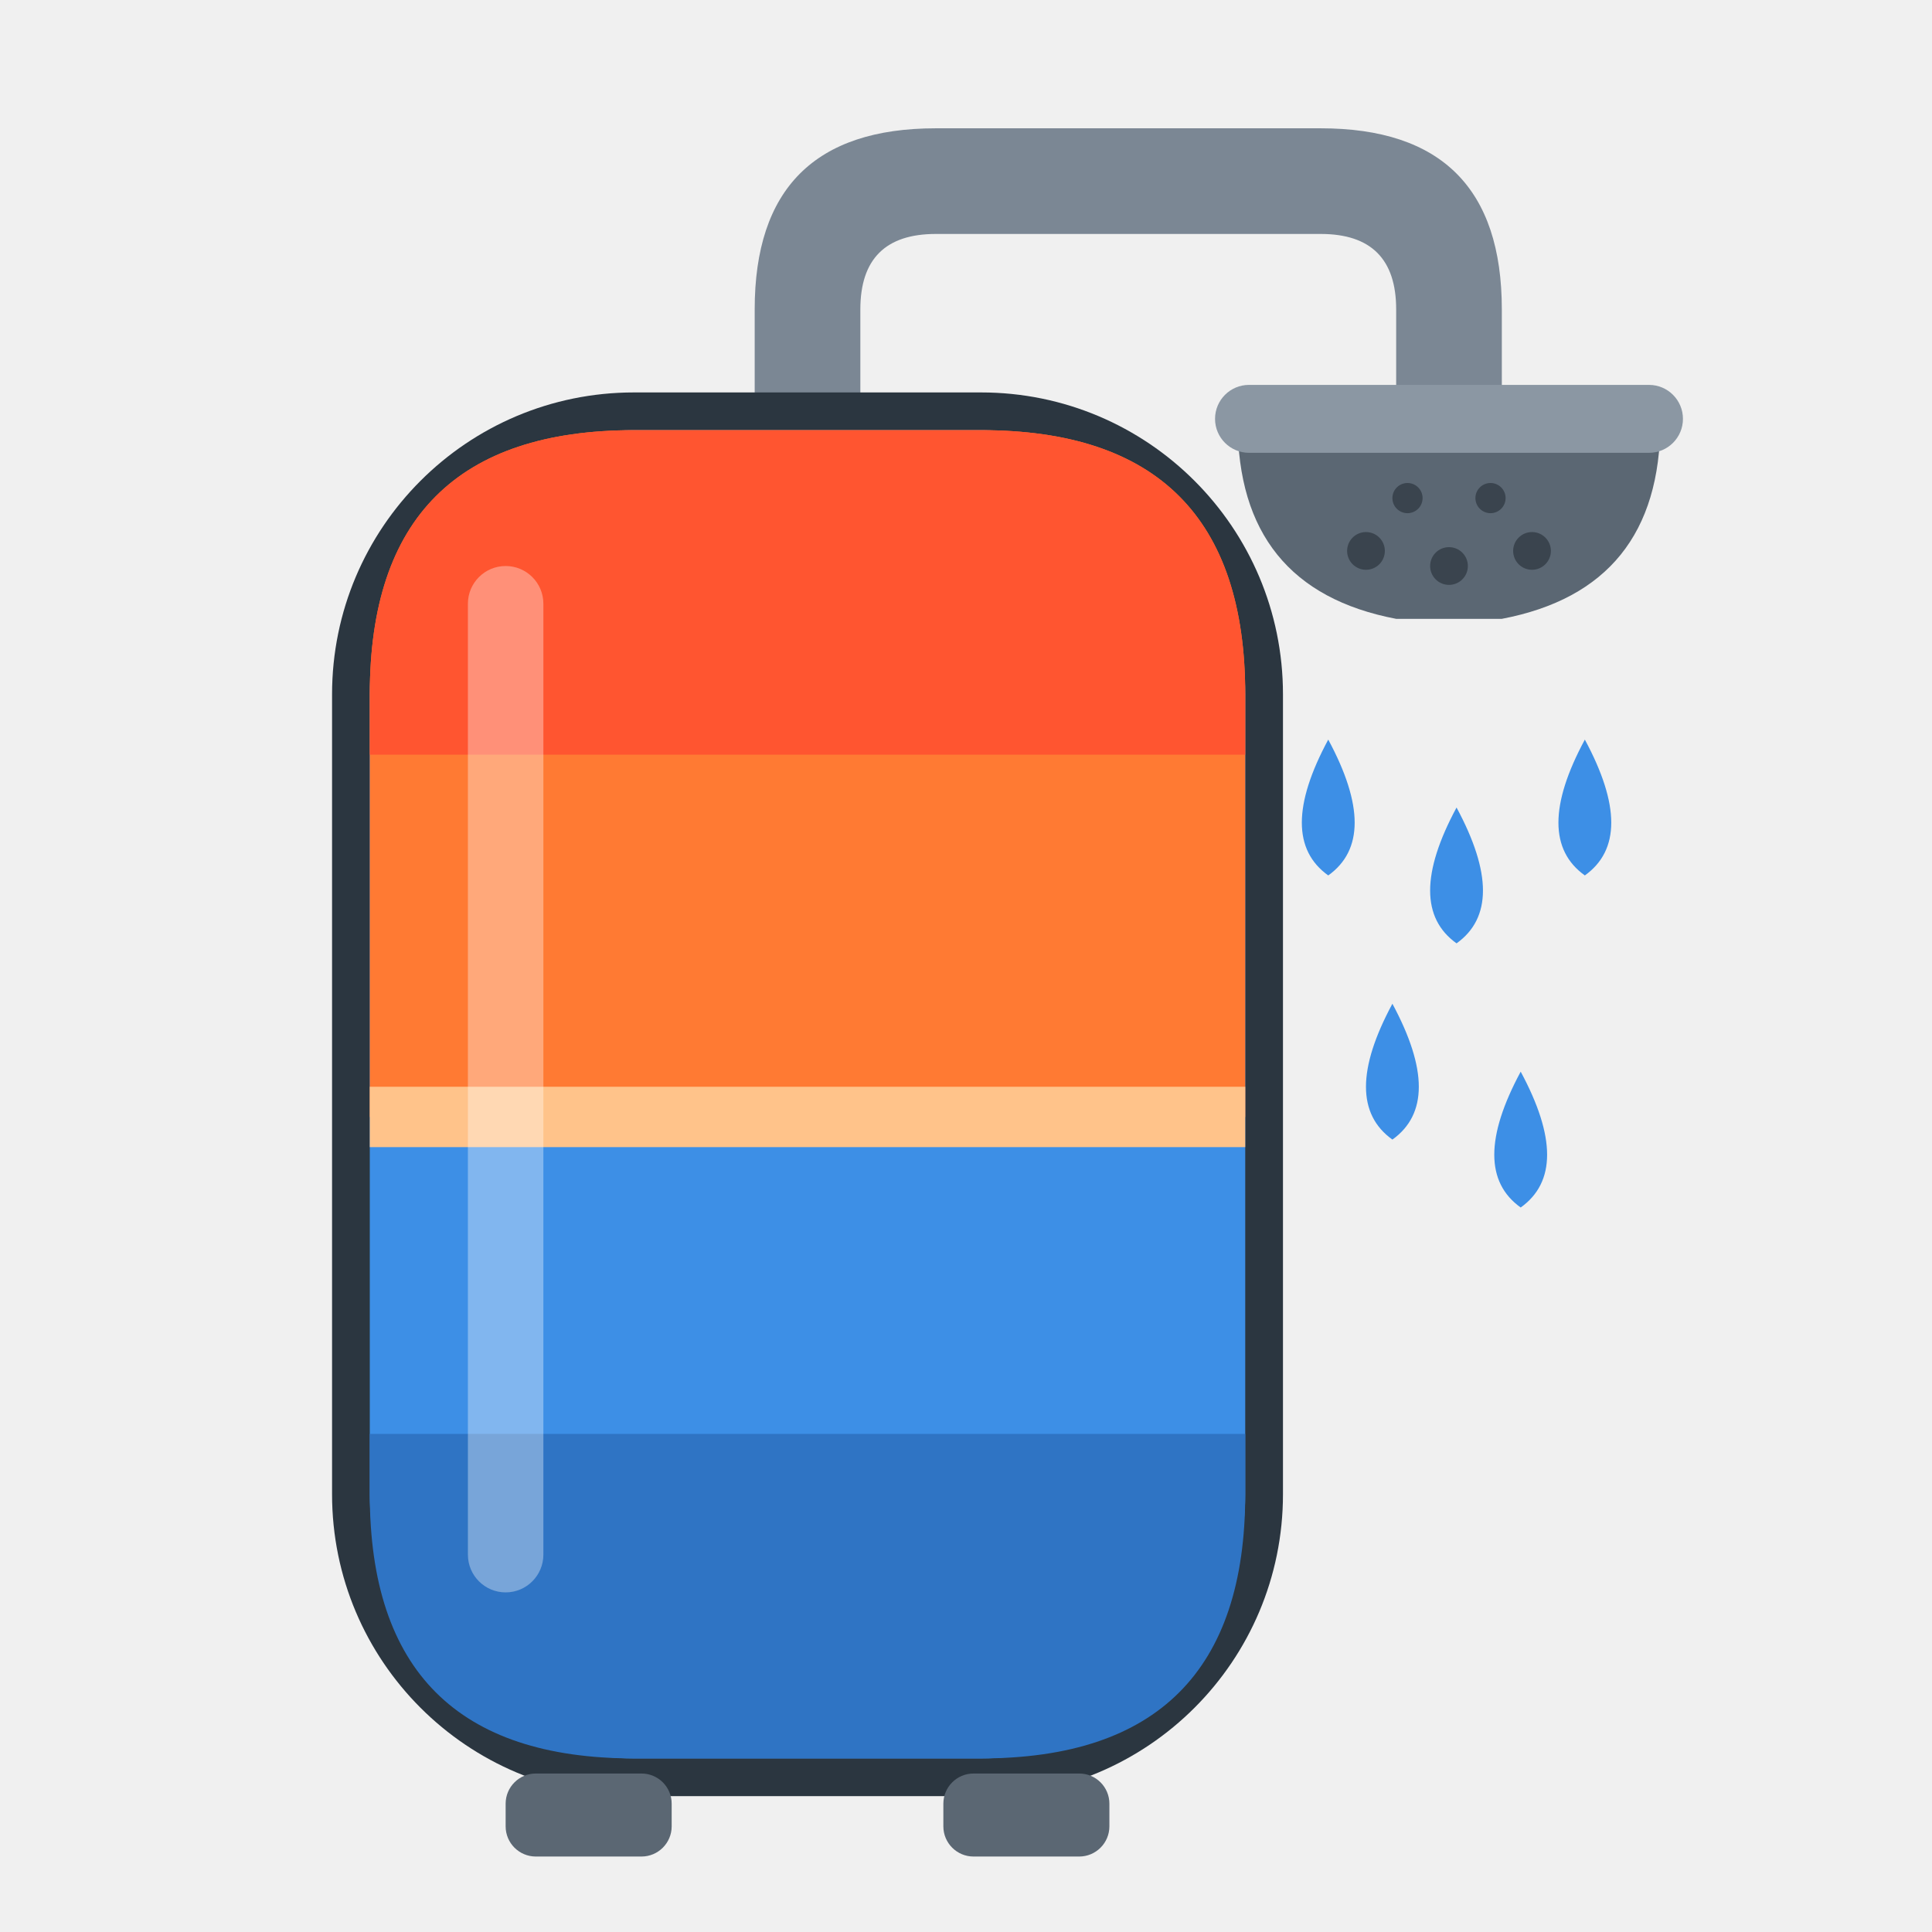
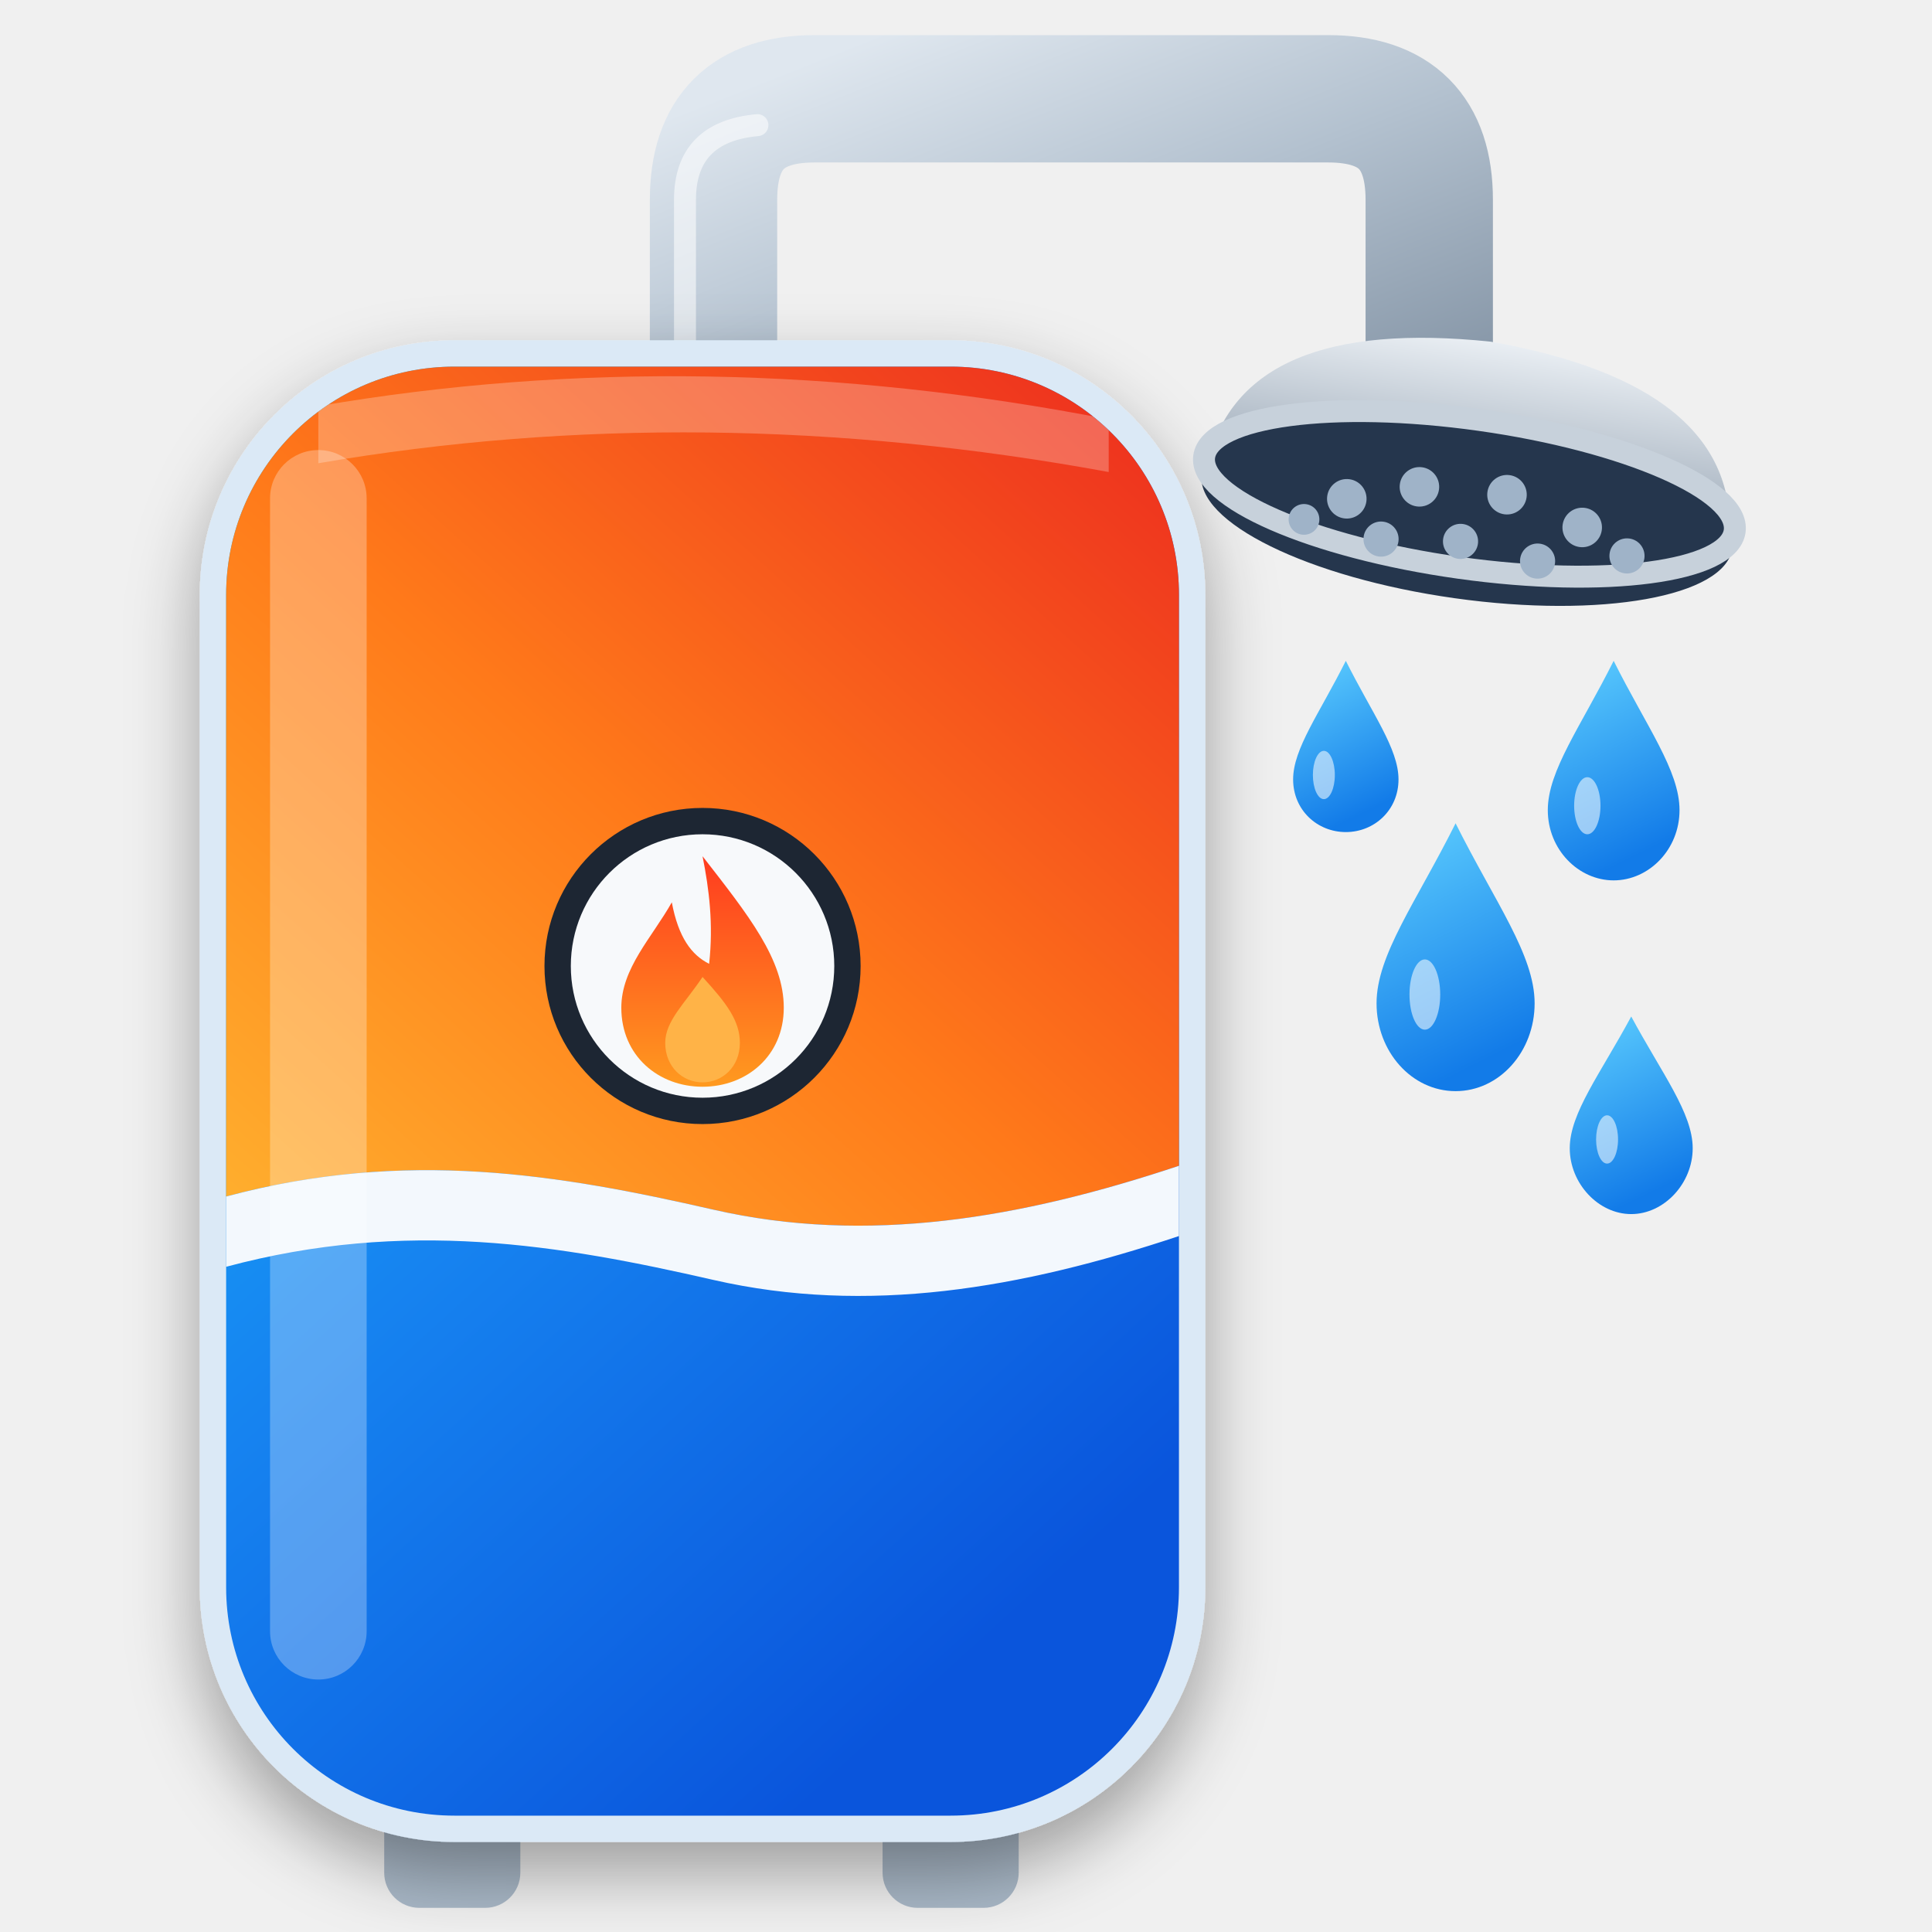
- <svg xmlns="http://www.w3.org/2000/svg" width="512" height="512" viewBox="0 0 512 512">
-   <path d="M 200 116 L 200 82 Q 200 34 248 34 L 350 34 Q 398 34 398 82 L 398 106 L 370 106 L 370 82 Q 370 62 350 62 L 248 62 Q 228 62 228 82 L 228 116 Z" fill="#7b8794" />
-   <path d="M 328 112 L 440 112 Q 440 156 398 164 L 370 164 Q 328 156 328 112 Z" fill="#5b6773" />
-   <rect x="322" y="102" width="124" height="18" rx="9" fill="#8b97a3" />
-   <circle cx="362" cy="146" r="5" fill="#3a444e" />
-   <circle cx="384" cy="150" r="5" fill="#3a444e" />
-   <circle cx="406" cy="146" r="5" fill="#3a444e" />
-   <circle cx="373" cy="132" r="4" fill="#3a444e" />
-   <circle cx="395" cy="132" r="4" fill="#3a444e" />
-   <path d="M 352 196 Q 338 222 352 232 Q 366 222 352 196 Z" fill="#3d8fe6" />
-   <path d="M 386 214 Q 372 240 386 250 Q 400 240 386 214 Z" fill="#3d8fe6" />
-   <path d="M 420 196 Q 406 222 420 232 Q 434 222 420 196 Z" fill="#3d8fe6" />
-   <path d="M 369 266 Q 355 292 369 302 Q 383 292 369 266 Z" fill="#3d8fe6" />
-   <path d="M 403 284 Q 389 310 403 320 Q 417 310 403 284 Z" fill="#3d8fe6" />
-   <rect x="88" y="104" width="252" height="372" rx="80" ry="80" fill="#2b3640" />
-   <rect x="98" y="114" width="232" height="352" rx="70" ry="70" fill="#3d8fe6" />
-   <path d="M 98 380 L 330 380 L 330 396 Q 330 466 260 466 L 168 466 Q 98 466 98 396 Z" fill="#2f74c4" />
-   <path d="M 98 296 L 98 184 Q 98 114 168 114 L 260 114 Q 330 114 330 184 L 330 296 Z" fill="#ff7a33" />
-   <path d="M 98 200 L 98 184 Q 98 114 168 114 L 260 114 Q 330 114 330 184 L 330 200 Z" fill="#ff5530" />
-   <rect x="98" y="288" width="232" height="16" fill="#ffc38a" />
-   <rect x="124" y="150" width="20" height="272" rx="10" fill="#ffffff" fill-opacity="0.35" />
-   <rect x="134" y="470" width="44" height="22" rx="8" fill="#5b6773" />
-   <rect x="250" y="470" width="44" height="22" rx="8" fill="#5b6773" />
+ <svg xmlns="http://www.w3.org/2000/svg" width="512" height="512" viewBox="215 145 880 880">
+   <defs>
+     <linearGradient id="hot" x1="0" y1="1" x2="1" y2="0">
+       <stop offset="0" stop-color="#ffb02e" />
+       <stop offset="0.45" stop-color="#ff7a1a" />
+       <stop offset="1" stop-color="#ec2a1f" />
+     </linearGradient>
+     <linearGradient id="cold" x1="0" y1="0" x2="0.6" y2="1">
+       <stop offset="0" stop-color="#15c0ff" />
+       <stop offset="0.55" stop-color="#1683f0" />
+       <stop offset="1" stop-color="#0a55dc" />
+     </linearGradient>
+     <linearGradient id="pipe" x1="0" y1="0" x2="1" y2="1">
+       <stop offset="0" stop-color="#dfe7ef" />
+       <stop offset="0.5" stop-color="#b3c1cf" />
+       <stop offset="1" stop-color="#8797a8" />
+     </linearGradient>
+     <linearGradient id="head" x1="0" y1="0" x2="0" y2="1">
+       <stop offset="0" stop-color="#e9eef3" />
+       <stop offset="1" stop-color="#9eabb9" />
+     </linearGradient>
+     <linearGradient id="drop" x1="0" y1="0" x2="0.3" y2="1">
+       <stop offset="0" stop-color="#5fd0ff" />
+       <stop offset="1" stop-color="#127be8" />
+     </linearGradient>
+     <linearGradient id="flame" x1="0" y1="0" x2="0" y2="1">
+       <stop offset="0" stop-color="#ff3b1f" />
+       <stop offset="1" stop-color="#ff9a1f" />
+     </linearGradient>
+     <clipPath id="body">
+       <rect x="318" y="312" width="434" height="660" rx="104" />
+     </clipPath>
+     <filter id="shadow" x="-20%" y="-20%" width="140%" height="140%">
+       <feDropShadow dx="0" dy="14" stdDeviation="16" flood-color="#000" flood-opacity=".35" />
+     </filter>
+   </defs>
+   <path d="M 540 312 L 540 236 Q 540 190 586 190 L 820 190 Q 866 190 866 236 L 866 318" fill="none" stroke="url(#pipe)" stroke-width="58" stroke-linecap="round" />
+   <path d="M 527 300 L 527 236 Q 527 205 560 202" fill="none" stroke="#fff" stroke-opacity=".55" stroke-width="10" stroke-linecap="round" />
+   <rect x="390" y="950" width="62" height="64" rx="16" fill="#a9b8c7" />
+   <rect x="617" y="950" width="62" height="64" rx="16" fill="#a9b8c7" />
+   <g filter="url(#shadow)">
+     <rect x="306" y="300" width="458" height="684" rx="116" fill="#dbe9f6" />
+   </g>
+   <g clip-path="url(#body)">
+     <rect x="318" y="312" width="434" height="660" fill="url(#cold)" />
+     <path d="M 318 312 L 752 312 L 752 676 C 680 700 610 712 540 696 C 470 680 400 668 318 690 Z" fill="url(#hot)" />
+     <path d="M 318 690 C 400 668 470 680 540 696 C 610 712 680 700 752 676 L 752 708 C 680 732 610 744 540 728 C 470 712 400 700 318 722 Z" fill="#f3f8fd" />
+     <rect x="338" y="350" width="44" height="560" rx="22" fill="#fff" fill-opacity=".28" />
+     <path d="M 360 330 Q 535 300 720 336 L 720 360 Q 535 326 360 356 Z" fill="#fff" fill-opacity=".25" />
+   </g>
+   <circle cx="535" cy="585" r="72" fill="#1d2633" />
+   <circle cx="535" cy="585" r="60" fill="#f7f9fb" />
+   <path d="M 535 535 C 556 562 572 582 572 604 C 572 626 555 640 535 640 C 515 640 498 626 498 604 C 498 586 512 572 521 556 C 524 572 530 580 538 584 C 540 566 538 550 535 535 Z" fill="url(#flame)" />
+   <path d="M 535 590 C 546 602 552 610 552 620 C 552 631 544 638 535 638 C 526 638 518 631 518 620 C 518 610 527 602 535 590 Z" fill="#ffb347" />
+   <g transform="rotate(8 885 365)">
+     <path d="M 765 372 Q 772 304 885 300 Q 998 304 1005 372 Z" fill="url(#head)" />
+     <ellipse cx="885" cy="378" rx="122" ry="40" fill="#25364d" />
+     <ellipse cx="885" cy="370" rx="122" ry="34" fill="none" stroke="#c7d1db" stroke-width="10" />
+     <g fill="#9fb3c8">
+       <circle cx="830" cy="380" r="9" />
+       <circle cx="862" cy="370" r="9" />
+       <circle cx="902" cy="368" r="9" />
+       <circle cx="938" cy="378" r="9" />
+       <circle cx="848" cy="396" r="8" />
+       <circle cx="884" cy="392" r="8" />
+       <circle cx="920" cy="396" r="8" />
+       <circle cx="960" cy="388" r="8" />
+       <circle cx="812" cy="392" r="7" />
+     </g>
+   </g>
+   <g fill="url(#drop)">
+     <path d="M 828 446 C 840 470 852 486 852 500 C 852 514 841 524 828 524 C 815 524 804 514 804 500 C 804 486 816 470 828 446 Z" />
+     <path d="M 950 446 C 965 476 980 496 980 514 C 980 532 966 546 950 546 C 934 546 920 532 920 514 C 920 496 935 476 950 446 Z" />
+     <path d="M 878 520 C 896 556 914 580 914 602 C 914 624 898 642 878 642 C 858 642 842 624 842 602 C 842 580 860 556 878 520 Z" />
+     <path d="M 958 608 C 972 634 986 652 986 668 C 986 684 973 698 958 698 C 943 698 930 684 930 668 C 930 652 944 634 958 608 Z" />
+   </g>
+   <g fill="#fff" fill-opacity=".55">
+     <ellipse cx="818" cy="498" rx="5" ry="11" />
+     <ellipse cx="938" cy="512" rx="6" ry="13" />
+     <ellipse cx="864" cy="598" rx="7" ry="16" />
+     <ellipse cx="947" cy="664" rx="5" ry="11" />
+   </g>
</svg>
